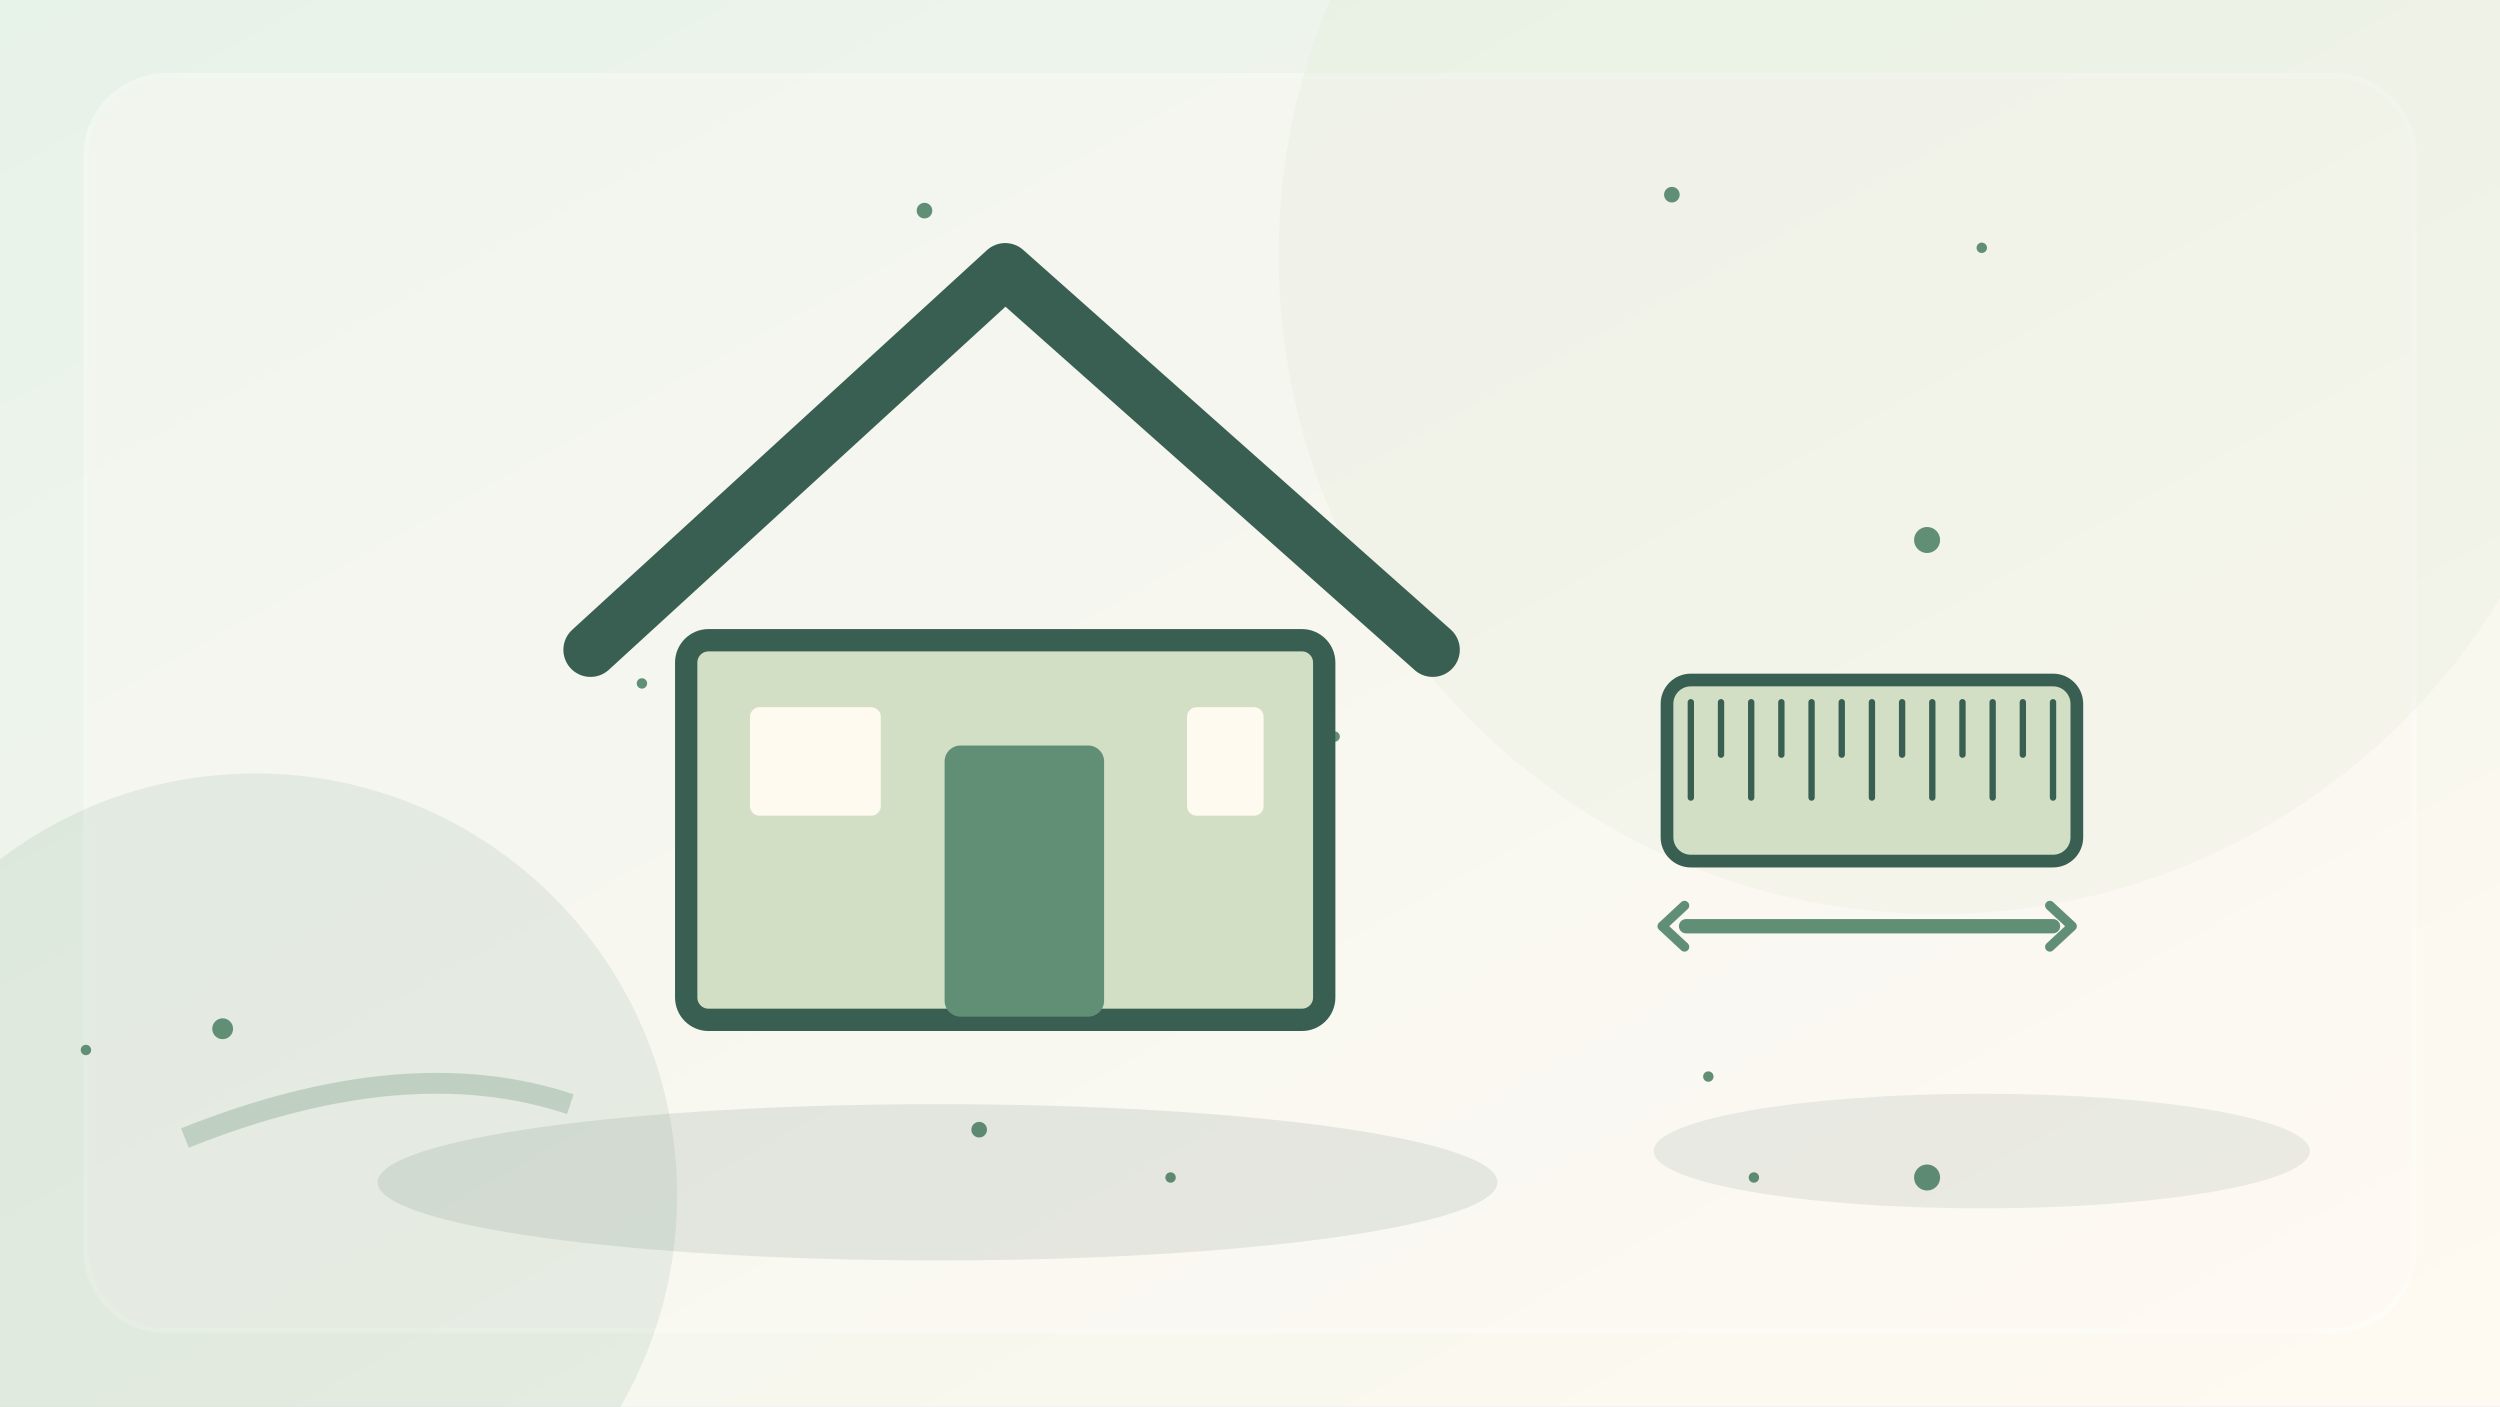
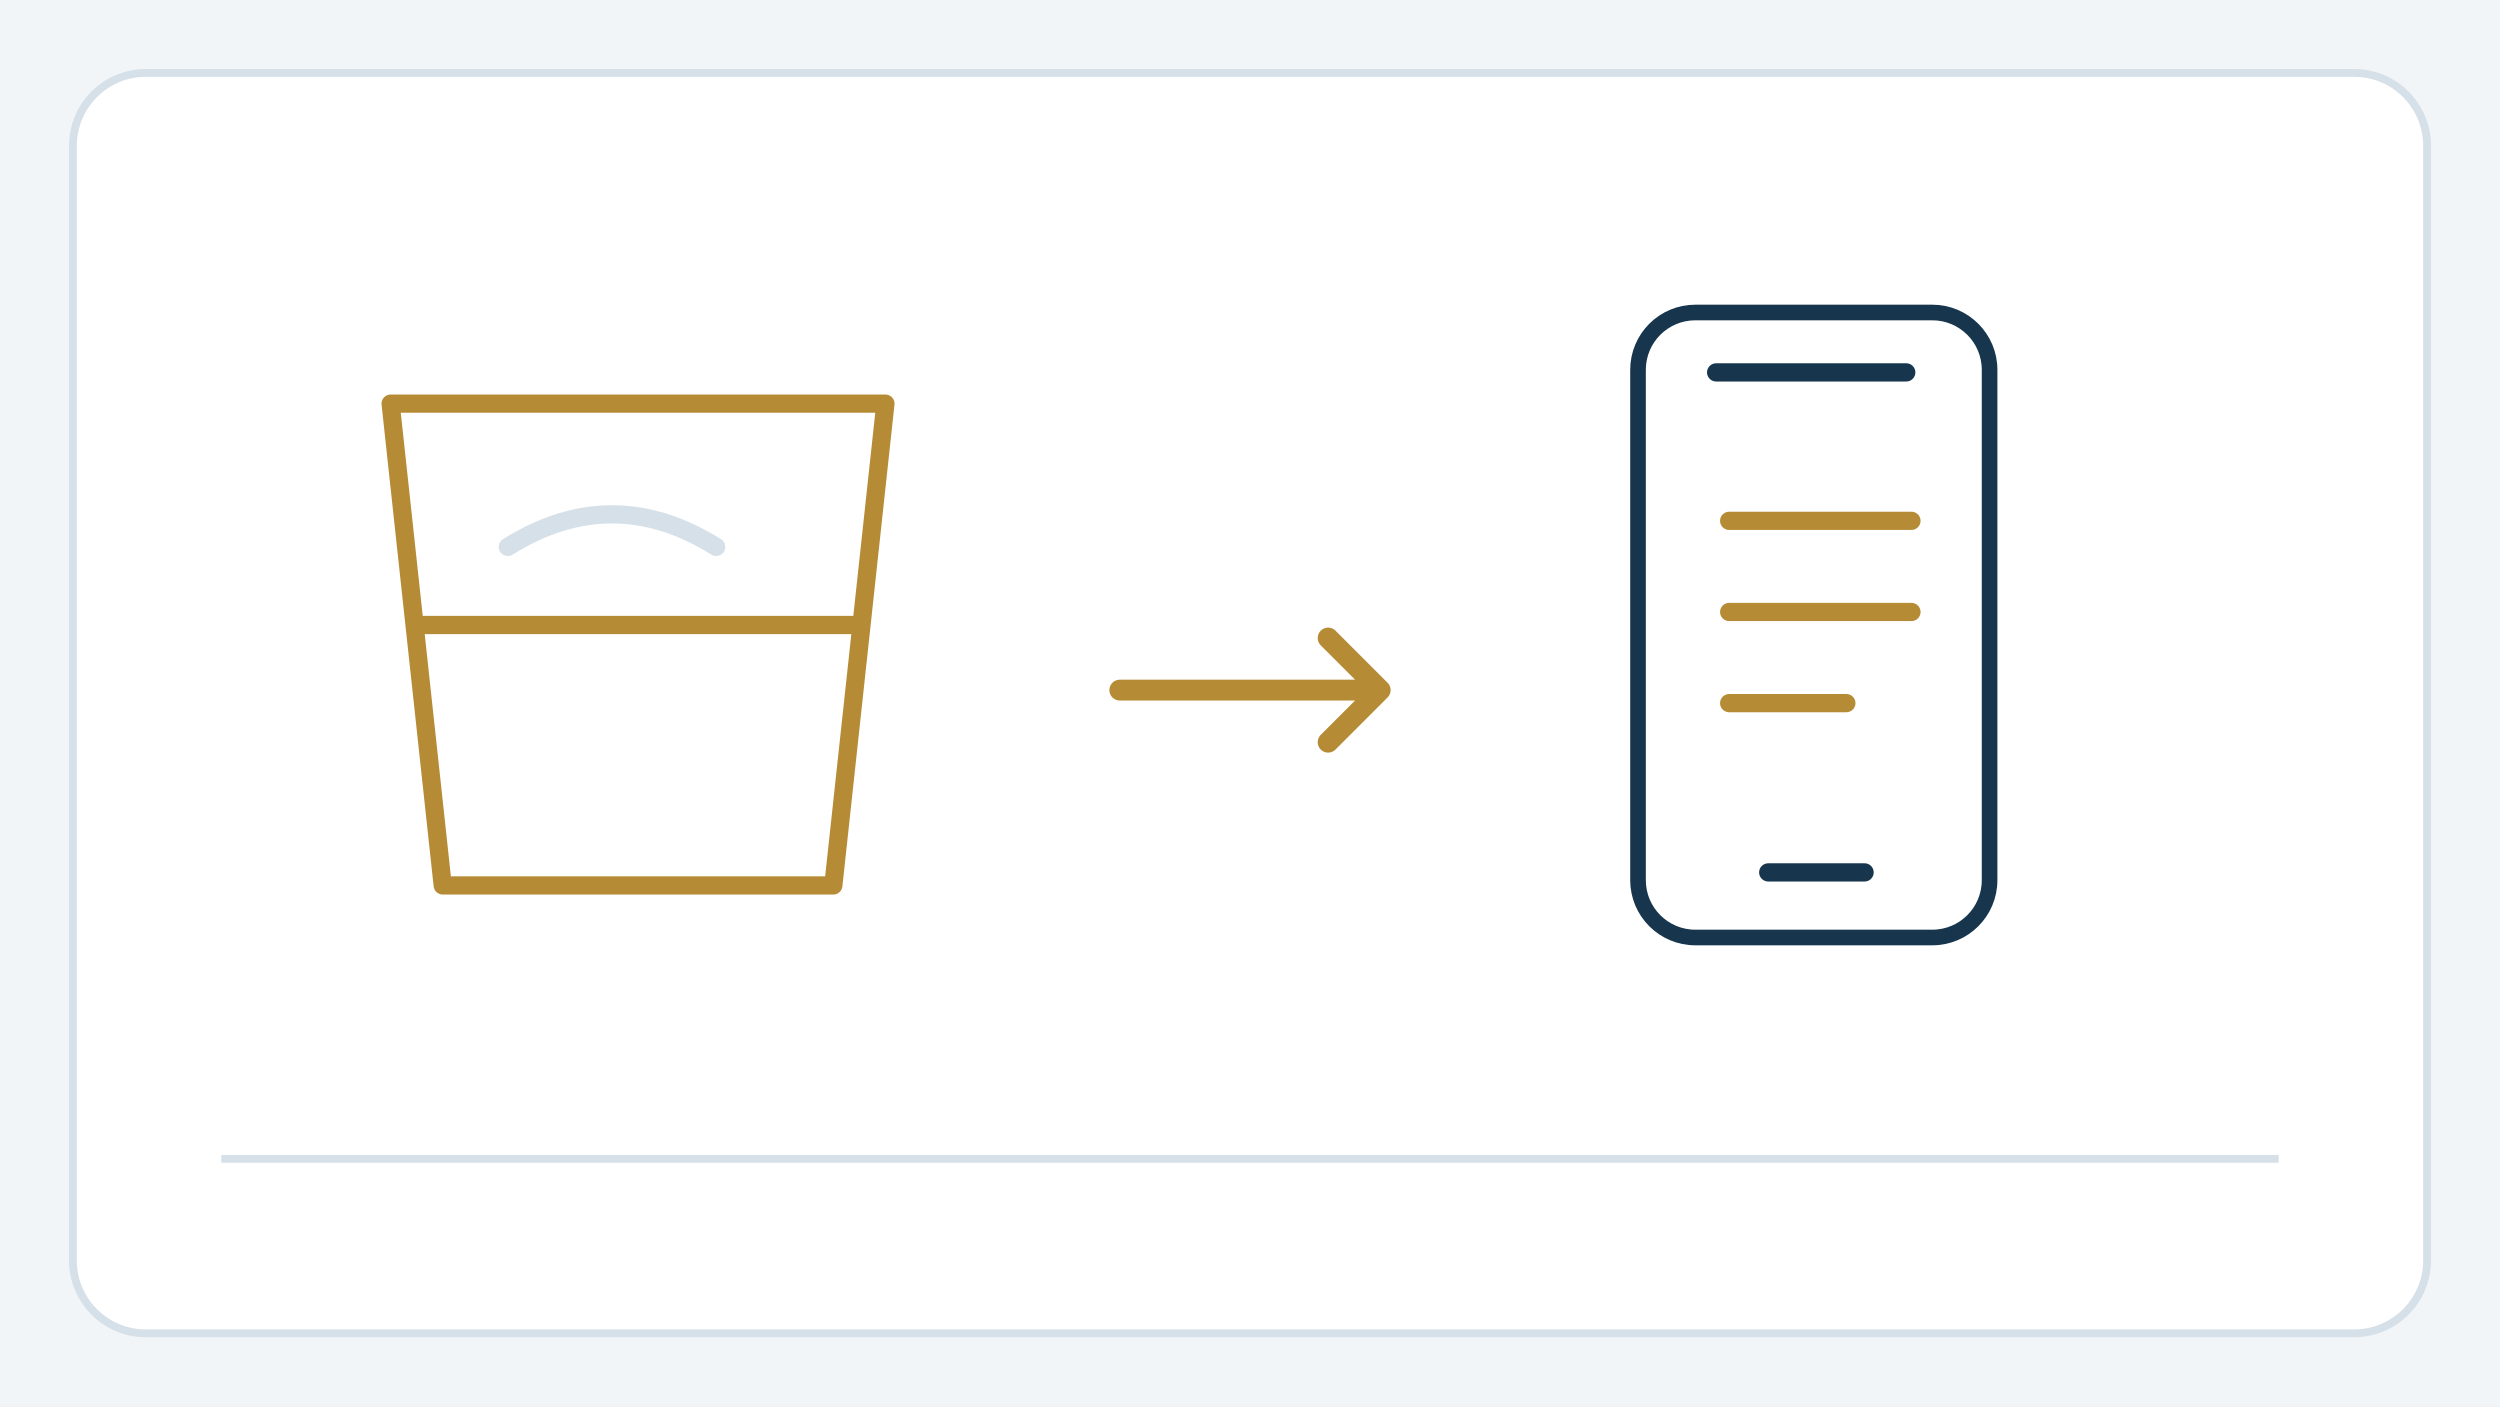
- <svg xmlns="http://www.w3.org/2000/svg" width="960" height="540" viewBox="0 0 960 540" role="img" aria-label="Autorska ilustracja: Komunikacja i reklamacje">
-   <defs>
-     <linearGradient id="background" x1="0" y1="0" x2="1" y2="1">
-       <stop offset="0" stop-color="#e7f2e9" />
-       <stop offset="1" stop-color="#fffaf1" />
-     </linearGradient>
-   </defs>
-   <rect width="960" height="540" fill="url(#background)" />
-   <rect x="33" y="29" width="894" height="482" rx="31" fill="#fffaf7" opacity=".35" stroke="#fff" stroke-width="2" />
-   <circle cx="744" cy="98" r="253" fill="#d2dfc5" opacity=".16" />
-   <circle cx="98" cy="459" r="162" fill="#618f75" opacity=".12" />
-   <circle cx="449.5" cy="452.16" r="2" fill="#618f75" stroke="none" stroke-width="4" />
-   <circle cx="376" cy="433.8" r="3" fill="#618f75" stroke="none" stroke-width="4" />
-   <circle cx="512.5" cy="282.84" r="2" fill="#618f75" stroke="none" stroke-width="4" />
-   <circle cx="33" cy="403.2" r="2" fill="#618f75" stroke="none" stroke-width="4" />
-   <circle cx="355" cy="80.88" r="3" fill="#618f75" stroke="none" stroke-width="4" />
-   <circle cx="719" cy="276.72" r="5" fill="#618f75" stroke="none" stroke-width="4" />
-   <circle cx="740" cy="452.16" r="5" fill="#618f75" stroke="none" stroke-width="4" />
-   <circle cx="246.5" cy="262.44" r="2" fill="#618f75" stroke="none" stroke-width="4" />
-   <circle cx="85.5" cy="395.04" r="4" fill="#618f75" stroke="none" stroke-width="4" />
-   <circle cx="642" cy="74.76" r="3" fill="#618f75" stroke="none" stroke-width="4" />
-   <circle cx="656" cy="413.4" r="2" fill="#618f75" stroke="none" stroke-width="4" />
-   <circle cx="761" cy="95.16" r="2" fill="#618f75" stroke="none" stroke-width="4" />
-   <circle cx="673.5" cy="452.16" r="2" fill="#618f75" stroke="none" stroke-width="4" />
-   <circle cx="740" cy="207.36" r="5" fill="#618f75" stroke="none" stroke-width="4" />
-   <circle cx="750.5" cy="319.56" r="3" fill="#618f75" stroke="none" stroke-width="4" />
-   <ellipse cx="360" cy="454" rx="215" ry="30" fill="#395f52" opacity=".12" />
-   <ellipse cx="761" cy="442" rx="126" ry="22" fill="#395f52" opacity=".10" />
-   <g transform="translate(190 67) scale(1.225)">
-     <path d="M30 149L160 30 294 149" fill="none" stroke="#395f52" stroke-width="17" stroke-linejoin="round" stroke-linecap="round" />
-     <rect x="60" y="146" width="200" height="119" rx="7" fill="#d2dfc5" stroke="#395f52" stroke-width="7" />
-     <rect x="141" y="179" width="50" height="85" rx="5" fill="#618f75" stroke="none" stroke-width="4" />
-     <rect x="80" y="167" width="41" height="34" rx="3" fill="#fffaf0" stroke="none" stroke-width="4" />
-     <rect x="217" y="167" width="24" height="34" rx="3" fill="#fffaf0" stroke="none" stroke-width="4" />
+ <svg xmlns="http://www.w3.org/2000/svg" width="960" height="540" viewBox="0 0 960 540" role="img" aria-label="Komunikacja i reklamacje — naczynie z wodą i kontakt">
+   <rect width="960" height="540" fill="#f1f5f8" />
+   <rect x="28" y="28" width="904" height="484" rx="28" fill="#fff" stroke="#d6e0e8" stroke-width="3" />
+   <g transform="translate(85 85)">
+     <path d="M65 70H255L235 255H85Z M75 155H245" fill="none" stroke="#b68b36" stroke-width="7" stroke-linecap="round" stroke-linejoin="round" />
+     <path d="M110 125Q150 100 190 125" fill="none" stroke="#d6e0e8" stroke-width="7" stroke-linecap="round" stroke-linejoin="round" />
  </g>
-   <g transform="translate(620 205) scale(0.610)">
-     <rect x="33" y="92" width="258" height="114" rx="15" fill="#d2dfc5" stroke="#395f52" stroke-width="8" />
-     <path d="M48 106L48 166" stroke="#395f52" stroke-width="4" stroke-linecap="round" fill="none" />
-     <path d="M67 106L67 139" stroke="#395f52" stroke-width="4" stroke-linecap="round" fill="none" />
-     <path d="M86 106L86 166" stroke="#395f52" stroke-width="4" stroke-linecap="round" fill="none" />
-     <path d="M105 106L105 139" stroke="#395f52" stroke-width="4" stroke-linecap="round" fill="none" />
-     <path d="M124 106L124 166" stroke="#395f52" stroke-width="4" stroke-linecap="round" fill="none" />
-     <path d="M143 106L143 139" stroke="#395f52" stroke-width="4" stroke-linecap="round" fill="none" />
-     <path d="M162 106L162 166" stroke="#395f52" stroke-width="4" stroke-linecap="round" fill="none" />
-     <path d="M181 106L181 139" stroke="#395f52" stroke-width="4" stroke-linecap="round" fill="none" />
-     <path d="M200 106L200 166" stroke="#395f52" stroke-width="4" stroke-linecap="round" fill="none" />
-     <path d="M219 106L219 139" stroke="#395f52" stroke-width="4" stroke-linecap="round" fill="none" />
-     <path d="M238 106L238 166" stroke="#395f52" stroke-width="4" stroke-linecap="round" fill="none" />
-     <path d="M257 106L257 139" stroke="#395f52" stroke-width="4" stroke-linecap="round" fill="none" />
-     <path d="M276 106L276 166" stroke="#395f52" stroke-width="4" stroke-linecap="round" fill="none" />
-     <path d="M45 247L276 247" stroke="#618f75" stroke-width="9" stroke-linecap="round" fill="none" />
-     <path d="M44 234l-14 13 14 13m230-26 14 13-14 13" fill="none" stroke="#618f75" stroke-width="6" stroke-linejoin="round" stroke-linecap="round" />
+   <g transform="translate(539 85)">
+     <rect x="90" y="35" width="135" height="240" rx="22" fill="#fff" stroke="#17364d" stroke-width="6" />
+     <path d="M120 58H193 M140 250H177" fill="none" stroke="#17364d" stroke-width="7" stroke-linecap="round" stroke-linejoin="round" />
+     <path d="M125 115H195 M125 150H195 M125 185H170" fill="none" stroke="#b68b36" stroke-width="7" stroke-linecap="round" stroke-linejoin="round" />
  </g>
-   <path d="M71 437q85-34 148-13" fill="none" stroke="#618f75" opacity=".29" stroke-width="8" />
+   <path d="M430 265H530 M510 245L530 265L510 285" fill="none" stroke="#b68b36" stroke-width="8" stroke-linecap="round" stroke-linejoin="round" />
+   <path d="M85 445H875" fill="none" stroke="#d6e0e8" stroke-width="3" />
</svg>
